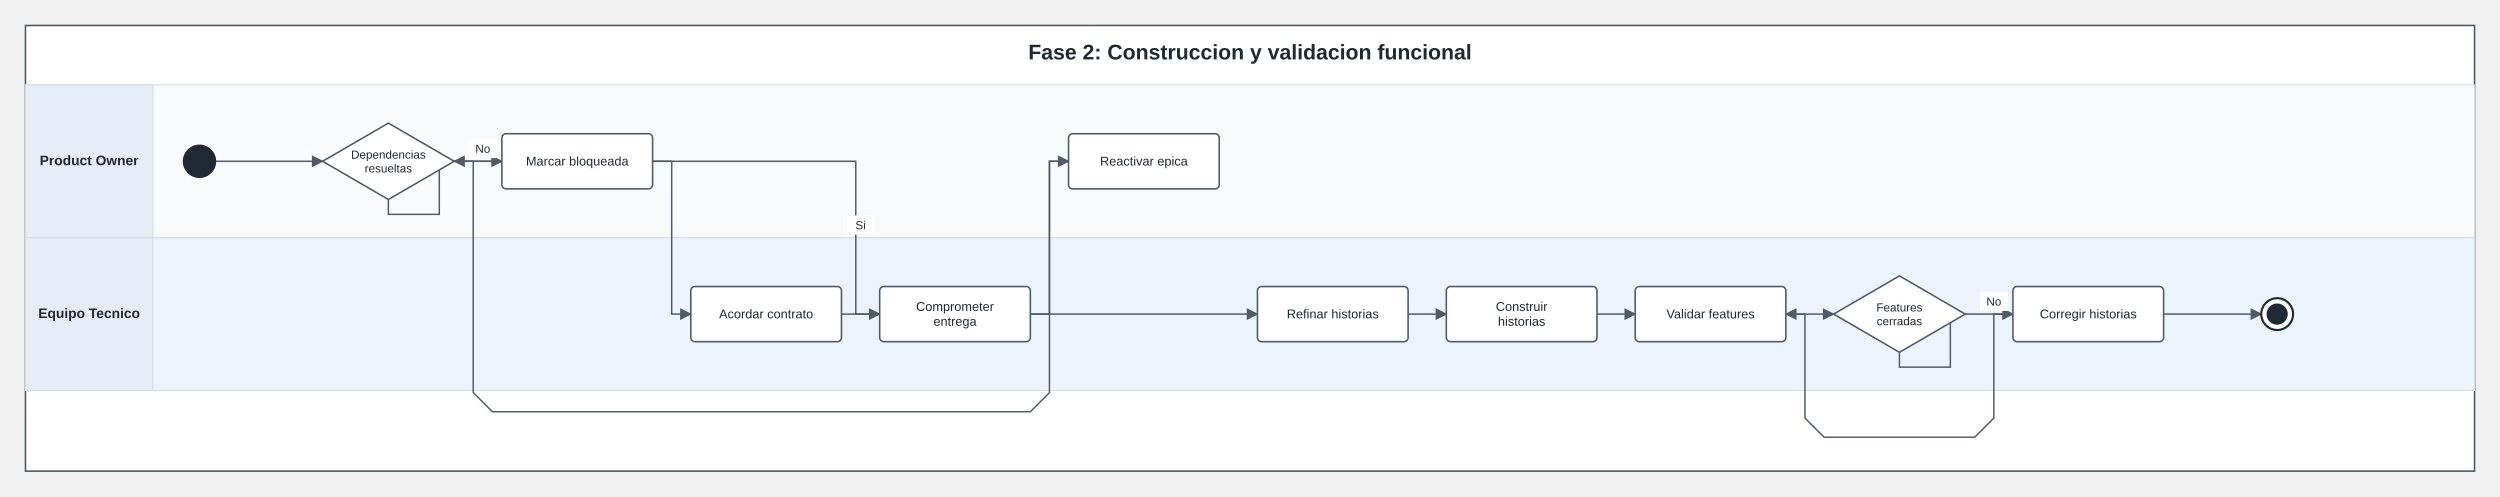
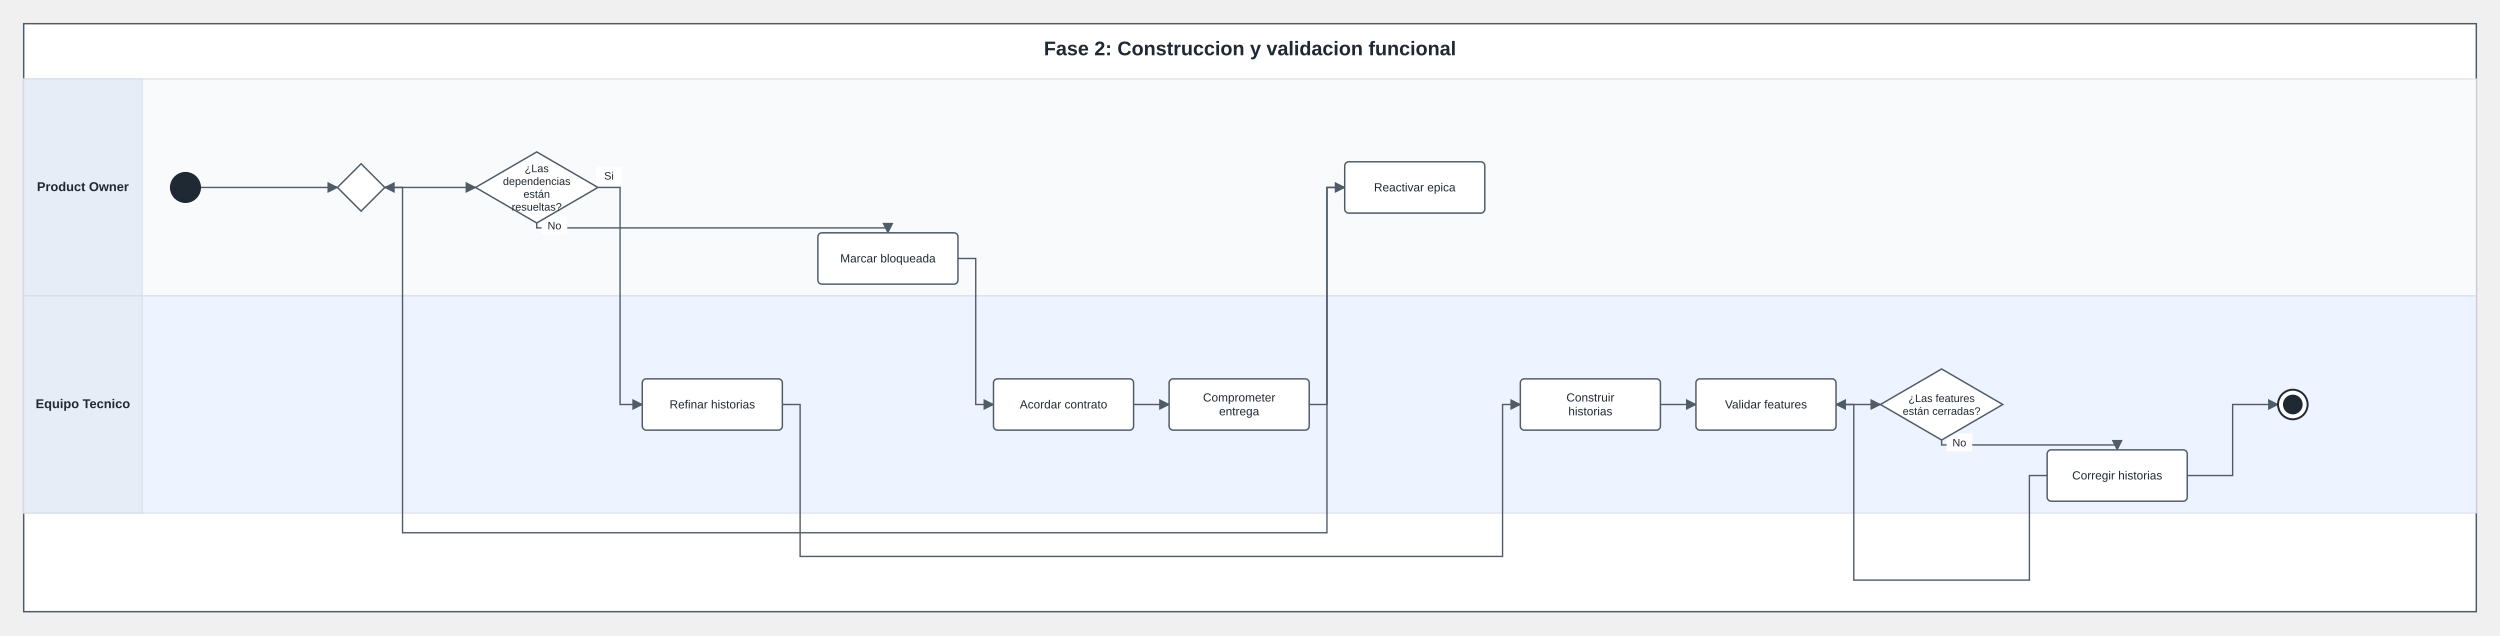
- <svg xmlns="http://www.w3.org/2000/svg" width="2356" height="468" viewBox="0 0 2356 468" role="img" aria-labelledby="title desc">
+ <svg xmlns="http://www.w3.org/2000/svg" width="2534" height="644" viewBox="0 0 2534 644" role="img" aria-labelledby="title desc">
  <defs>
    <marker id="arrow" viewBox="0 0 10 10" refX="9" refY="5" markerWidth="8" markerHeight="8" orient="auto-start-reverse">
      <path d="M 0 0 L 10 5 L 0 10 z" fill="#4f5b67" />
    </marker>
  </defs>
-   <rect x="24" y="24" width="2308" height="420" rx="0" fill="#ffffff" stroke="#4f5b67" stroke-width="1.5" />
-   <text x="1178.0" y="56" text-anchor="middle" font-family="Arial, sans-serif" font-size="20" font-weight="700" fill="#1f2933">Fase 2: Construccion y validacion funcional</text>
-   <rect x="24" y="80" width="2308" height="144" fill="#f8fafc" stroke="#d5dce6" stroke-width="1" />
-   <rect x="24" y="80" width="120" height="144" fill="#e6edf7" stroke="#d5dce6" stroke-width="1" />
-   <text x="84.0" y="152.0" text-anchor="middle" dominant-baseline="middle" font-family="Arial, sans-serif" font-size="13" font-weight="700" fill="#1f2933">
+   <rect x="24" y="24" width="2486" height="596" rx="0" fill="#ffffff" stroke="#4f5b67" stroke-width="1.5" />
+   <text x="1267.0" y="56" text-anchor="middle" font-family="Arial, sans-serif" font-size="20" font-weight="700" fill="#1f2933">Fase 2: Construccion y validacion funcional</text>
+   <rect x="24" y="80" width="2486" height="220" fill="#f8fafc" stroke="#d5dce6" stroke-width="1" />
+   <rect x="24" y="80" width="120" height="220" fill="#e6edf7" stroke="#d5dce6" stroke-width="1" />
+   <text x="84.0" y="190.0" text-anchor="middle" dominant-baseline="middle" font-family="Arial, sans-serif" font-size="13" font-weight="700" fill="#1f2933">
    <tspan x="84.0" dy="-0.0">Product Owner</tspan>
  </text>
-   <rect x="24" y="224" width="2308" height="144" fill="#eef4ff" stroke="#d5dce6" stroke-width="1" />
-   <rect x="24" y="224" width="120" height="144" fill="#e6edf7" stroke="#d5dce6" stroke-width="1" />
-   <text x="84.0" y="296.0" text-anchor="middle" dominant-baseline="middle" font-family="Arial, sans-serif" font-size="13" font-weight="700" fill="#1f2933">
+   <rect x="24" y="300" width="2486" height="220" fill="#eef4ff" stroke="#d5dce6" stroke-width="1" />
+   <rect x="24" y="300" width="120" height="220" fill="#e6edf7" stroke="#d5dce6" stroke-width="1" />
+   <text x="84.0" y="410.0" text-anchor="middle" dominant-baseline="middle" font-family="Arial, sans-serif" font-size="13" font-weight="700" fill="#1f2933">
    <tspan x="84.0" dy="-0.0">Equipo Tecnico</tspan>
  </text>
  <g fill="none" stroke="#4f5b67" stroke-width="1.4" marker-end="url(#arrow)">
-     <polyline points="203.0,152.0 253.5,152.0 304.0,152.0" />
-     <polyline points="366,188.0 366,202.0 414,202.0 414,152.0 473.0,152.0" />
-     <polyline points="615.0,152.0 633.0,152.0 633.0,296.0 651.0,296.0" />
-     <polyline points="793.0,296.0 811.0,296.0 829.0,296.0" />
-     <polyline points="971.0,296.0 989.0,296.0 989.0,152.0 1007.0,152.0" />
-     <polyline points="1007.0,152.0 989.0,152.0 989.0,370 971.0,388 464.0,388 446.0,370 446.0,152.0 428.0,152.0" />
-     <polyline points="428.0,152.0 806.5,152.0 806.5,296.0 1185.0,296.0" />
-     <polyline points="1327.0,296.0 1345.0,296.0 1363.0,296.0" />
-     <polyline points="1505.0,296.0 1523.0,296.0 1541.0,296.0" />
-     <polyline points="1683.0,296.0 1705.5,296.0 1728.0,296.0" />
-     <polyline points="1790,332.0 1790,346.0 1838,346.0 1838,296.0 1897.0,296.0" />
-     <polyline points="1897.0,296.0 1879.0,296.0 1879.0,394 1861.0,412 1719.0,412 1701.0,394 1701.0,296.0 1683.0,296.0" />
-     <polyline points="2039.0,296.0 2085.0,296.0 2131.0,296.0" />
+     <polyline points="203.0,190.0 272.5,190.0 342.0,190.0" />
+     <polyline points="390.0,190.0 436.0,190.0 482.0,190.0" />
+     <polyline points="544,226.0 544,231.0 900,231.0 900,236.0" />
+     <polyline points="971.0,262.0 989.0,262.0 989.0,410.0 1007.0,410.0" />
+     <polyline points="1149.0,410.0 1167.0,410.0 1185.0,410.0" />
+     <polyline points="1327.0,410.0 1345.0,410.0 1345.0,190.0 1363.0,190.0" />
+     <polyline points="1363.0,190.0 1345.0,190.0 1345.0,540 408.0,540 408.0,190.0 390.0,190.0" />
+     <polyline points="606.0,190.0 628.5,190.0 628.5,410.0 651.0,410.0" />
+     <polyline points="793.0,410.0 811.0,410.0 811.0,564 1523.0,564 1523.0,410.0 1541.0,410.0" />
+     <polyline points="1683.0,410.0 1701.0,410.0 1719.0,410.0" />
+     <polyline points="1861.0,410.0 1883.5,410.0 1906.0,410.0" />
+     <polyline points="1968,446.0 1968,451.0 2146,451.0 2146,456.0" />
+     <polyline points="2075.0,482.0 2057.0,482.0 2057.0,588 1879.0,588 1879.0,410.0 1861.0,410.0" />
+     <polyline points="2217.0,482.0 2263.0,482.0 2263.0,410.0 2309.0,410.0" />
  </g>
-   <rect x="442.0" y="131.0" width="26" height="18" fill="#ffffff" stroke="none" />
-   <text x="455.0" y="144.0" text-anchor="middle" font-family="Arial, sans-serif" font-size="11" fill="#1f2933">No</text>
-   <rect x="798.0" y="203.0" width="26" height="18" fill="#ffffff" stroke="none" />
-   <text x="811.0" y="216.0" text-anchor="middle" font-family="Arial, sans-serif" font-size="11" fill="#1f2933">Si</text>
-   <rect x="1866.0" y="275.0" width="26" height="18" fill="#ffffff" stroke="none" />
-   <text x="1879.0" y="288.0" text-anchor="middle" font-family="Arial, sans-serif" font-size="11" fill="#1f2933">No</text>
-   <circle cx="188" cy="152.0" r="15.0" fill="#1f2933" stroke="#1f2933" stroke-width="1.5" />
-   <polygon points="366,116.0 428.0,152.0 366,188.0 304.0,152.0" fill="#ffffff" stroke="#4f5b67" stroke-width="1.5" />
-   <text x="366" y="149.5" text-anchor="middle" font-family="Arial, sans-serif" font-size="11" fill="#1f2933">Dependencias</text>
-   <text x="366" y="162.5" text-anchor="middle" font-family="Arial, sans-serif" font-size="11" fill="#1f2933">resueltas</text>
-   <rect x="473.0" y="126.0" width="142" height="52" rx="4" fill="#ffffff" stroke="#4f5b67" stroke-width="1.5" />
-   <text x="544" y="156.0" text-anchor="middle" font-family="Arial, sans-serif" font-size="12" fill="#1f2933">Marcar bloqueada</text>
-   <rect x="651.0" y="270.0" width="142" height="52" rx="4" fill="#ffffff" stroke="#4f5b67" stroke-width="1.5" />
-   <text x="722" y="300.0" text-anchor="middle" font-family="Arial, sans-serif" font-size="12" fill="#1f2933">Acordar contrato</text>
-   <rect x="829.0" y="270.0" width="142" height="52" rx="4" fill="#ffffff" stroke="#4f5b67" stroke-width="1.5" />
-   <text x="900" y="293.0" text-anchor="middle" font-family="Arial, sans-serif" font-size="12" fill="#1f2933">Comprometer</text>
-   <text x="900" y="307.0" text-anchor="middle" font-family="Arial, sans-serif" font-size="12" fill="#1f2933">entrega</text>
-   <rect x="1007.0" y="126.0" width="142" height="52" rx="4" fill="#ffffff" stroke="#4f5b67" stroke-width="1.5" />
-   <text x="1078" y="156.0" text-anchor="middle" font-family="Arial, sans-serif" font-size="12" fill="#1f2933">Reactivar epica</text>
-   <rect x="1185.0" y="270.0" width="142" height="52" rx="4" fill="#ffffff" stroke="#4f5b67" stroke-width="1.5" />
-   <text x="1256" y="300.0" text-anchor="middle" font-family="Arial, sans-serif" font-size="12" fill="#1f2933">Refinar historias</text>
-   <rect x="1363.0" y="270.0" width="142" height="52" rx="4" fill="#ffffff" stroke="#4f5b67" stroke-width="1.5" />
-   <text x="1434" y="293.0" text-anchor="middle" font-family="Arial, sans-serif" font-size="12" fill="#1f2933">Construir</text>
-   <text x="1434" y="307.0" text-anchor="middle" font-family="Arial, sans-serif" font-size="12" fill="#1f2933">historias</text>
-   <rect x="1541.0" y="270.0" width="142" height="52" rx="4" fill="#ffffff" stroke="#4f5b67" stroke-width="1.5" />
-   <text x="1612" y="300.0" text-anchor="middle" font-family="Arial, sans-serif" font-size="12" fill="#1f2933">Validar features</text>
-   <polygon points="1790,260.0 1852.0,296.0 1790,332.0 1728.0,296.0" fill="#ffffff" stroke="#4f5b67" stroke-width="1.5" />
-   <text x="1790" y="293.5" text-anchor="middle" font-family="Arial, sans-serif" font-size="11" fill="#1f2933">Features</text>
-   <text x="1790" y="306.5" text-anchor="middle" font-family="Arial, sans-serif" font-size="11" fill="#1f2933">cerradas</text>
-   <rect x="1897.0" y="270.0" width="142" height="52" rx="4" fill="#ffffff" stroke="#4f5b67" stroke-width="1.5" />
-   <text x="1968" y="300.0" text-anchor="middle" font-family="Arial, sans-serif" font-size="12" fill="#1f2933">Corregir historias</text>
-   <circle cx="2146" cy="296.0" r="15.0" fill="#ffffff" stroke="#1f2933" stroke-width="2" />
-   <circle cx="2146" cy="296.0" r="10.0" fill="#1f2933" stroke="none" />
+   <rect x="549.0" y="219.5" width="26" height="18" fill="#ffffff" stroke="none" />
+   <text x="562.0" y="232.5" text-anchor="middle" font-family="Arial, sans-serif" font-size="11" fill="#1f2933">No</text>
+   <rect x="604.25" y="169.0" width="26" height="18" fill="#ffffff" stroke="none" />
+   <text x="617.25" y="182.0" text-anchor="middle" font-family="Arial, sans-serif" font-size="11" fill="#1f2933">Si</text>
+   <rect x="1973.0" y="439.5" width="26" height="18" fill="#ffffff" stroke="none" />
+   <text x="1986.0" y="452.5" text-anchor="middle" font-family="Arial, sans-serif" font-size="11" fill="#1f2933">No</text>
+   <circle cx="188" cy="190.0" r="15.0" fill="#1f2933" stroke="#1f2933" stroke-width="1.5" />
+   <polygon points="366,166.0 390.0,190.0 366,214.0 342.0,190.0" fill="#ffffff" stroke="#4f5b67" stroke-width="1.5" />
+   <polygon points="544,154.0 606.0,190.0 544,226.0 482.0,190.0" fill="#ffffff" stroke="#4f5b67" stroke-width="1.5" />
+   <text x="544" y="174.5" text-anchor="middle" font-family="Arial, sans-serif" font-size="11" fill="#1f2933">¿Las</text>
+   <text x="544" y="187.5" text-anchor="middle" font-family="Arial, sans-serif" font-size="11" fill="#1f2933">dependencias</text>
+   <text x="544" y="200.5" text-anchor="middle" font-family="Arial, sans-serif" font-size="11" fill="#1f2933">están</text>
+   <text x="544" y="213.5" text-anchor="middle" font-family="Arial, sans-serif" font-size="11" fill="#1f2933">resueltas?</text>
+   <rect x="829.0" y="236.0" width="142" height="52" rx="4" fill="#ffffff" stroke="#4f5b67" stroke-width="1.5" />
+   <text x="900" y="266.0" text-anchor="middle" font-family="Arial, sans-serif" font-size="12" fill="#1f2933">Marcar bloqueada</text>
+   <rect x="1007.0" y="384.0" width="142" height="52" rx="4" fill="#ffffff" stroke="#4f5b67" stroke-width="1.5" />
+   <text x="1078" y="414.0" text-anchor="middle" font-family="Arial, sans-serif" font-size="12" fill="#1f2933">Acordar contrato</text>
+   <rect x="1185.0" y="384.0" width="142" height="52" rx="4" fill="#ffffff" stroke="#4f5b67" stroke-width="1.5" />
+   <text x="1256" y="407.0" text-anchor="middle" font-family="Arial, sans-serif" font-size="12" fill="#1f2933">Comprometer</text>
+   <text x="1256" y="421.0" text-anchor="middle" font-family="Arial, sans-serif" font-size="12" fill="#1f2933">entrega</text>
+   <rect x="1363.0" y="164.0" width="142" height="52" rx="4" fill="#ffffff" stroke="#4f5b67" stroke-width="1.5" />
+   <text x="1434" y="194.0" text-anchor="middle" font-family="Arial, sans-serif" font-size="12" fill="#1f2933">Reactivar epica</text>
+   <rect x="651.0" y="384.0" width="142" height="52" rx="4" fill="#ffffff" stroke="#4f5b67" stroke-width="1.5" />
+   <text x="722" y="414.0" text-anchor="middle" font-family="Arial, sans-serif" font-size="12" fill="#1f2933">Refinar historias</text>
+   <rect x="1541.0" y="384.0" width="142" height="52" rx="4" fill="#ffffff" stroke="#4f5b67" stroke-width="1.5" />
+   <text x="1612" y="407.0" text-anchor="middle" font-family="Arial, sans-serif" font-size="12" fill="#1f2933">Construir</text>
+   <text x="1612" y="421.0" text-anchor="middle" font-family="Arial, sans-serif" font-size="12" fill="#1f2933">historias</text>
+   <rect x="1719.0" y="384.0" width="142" height="52" rx="4" fill="#ffffff" stroke="#4f5b67" stroke-width="1.5" />
+   <text x="1790" y="414.0" text-anchor="middle" font-family="Arial, sans-serif" font-size="12" fill="#1f2933">Validar features</text>
+   <polygon points="1968,374.0 2030.0,410.0 1968,446.0 1906.0,410.0" fill="#ffffff" stroke="#4f5b67" stroke-width="1.5" />
+   <text x="1968" y="407.5" text-anchor="middle" font-family="Arial, sans-serif" font-size="11" fill="#1f2933">¿Las features</text>
+   <text x="1968" y="420.5" text-anchor="middle" font-family="Arial, sans-serif" font-size="11" fill="#1f2933">están cerradas?</text>
+   <rect x="2075.0" y="456.0" width="142" height="52" rx="4" fill="#ffffff" stroke="#4f5b67" stroke-width="1.5" />
+   <text x="2146" y="486.0" text-anchor="middle" font-family="Arial, sans-serif" font-size="12" fill="#1f2933">Corregir historias</text>
+   <circle cx="2324" cy="410.0" r="15.0" fill="#ffffff" stroke="#1f2933" stroke-width="2" />
+   <circle cx="2324" cy="410.0" r="10.0" fill="#1f2933" stroke="none" />
</svg>
